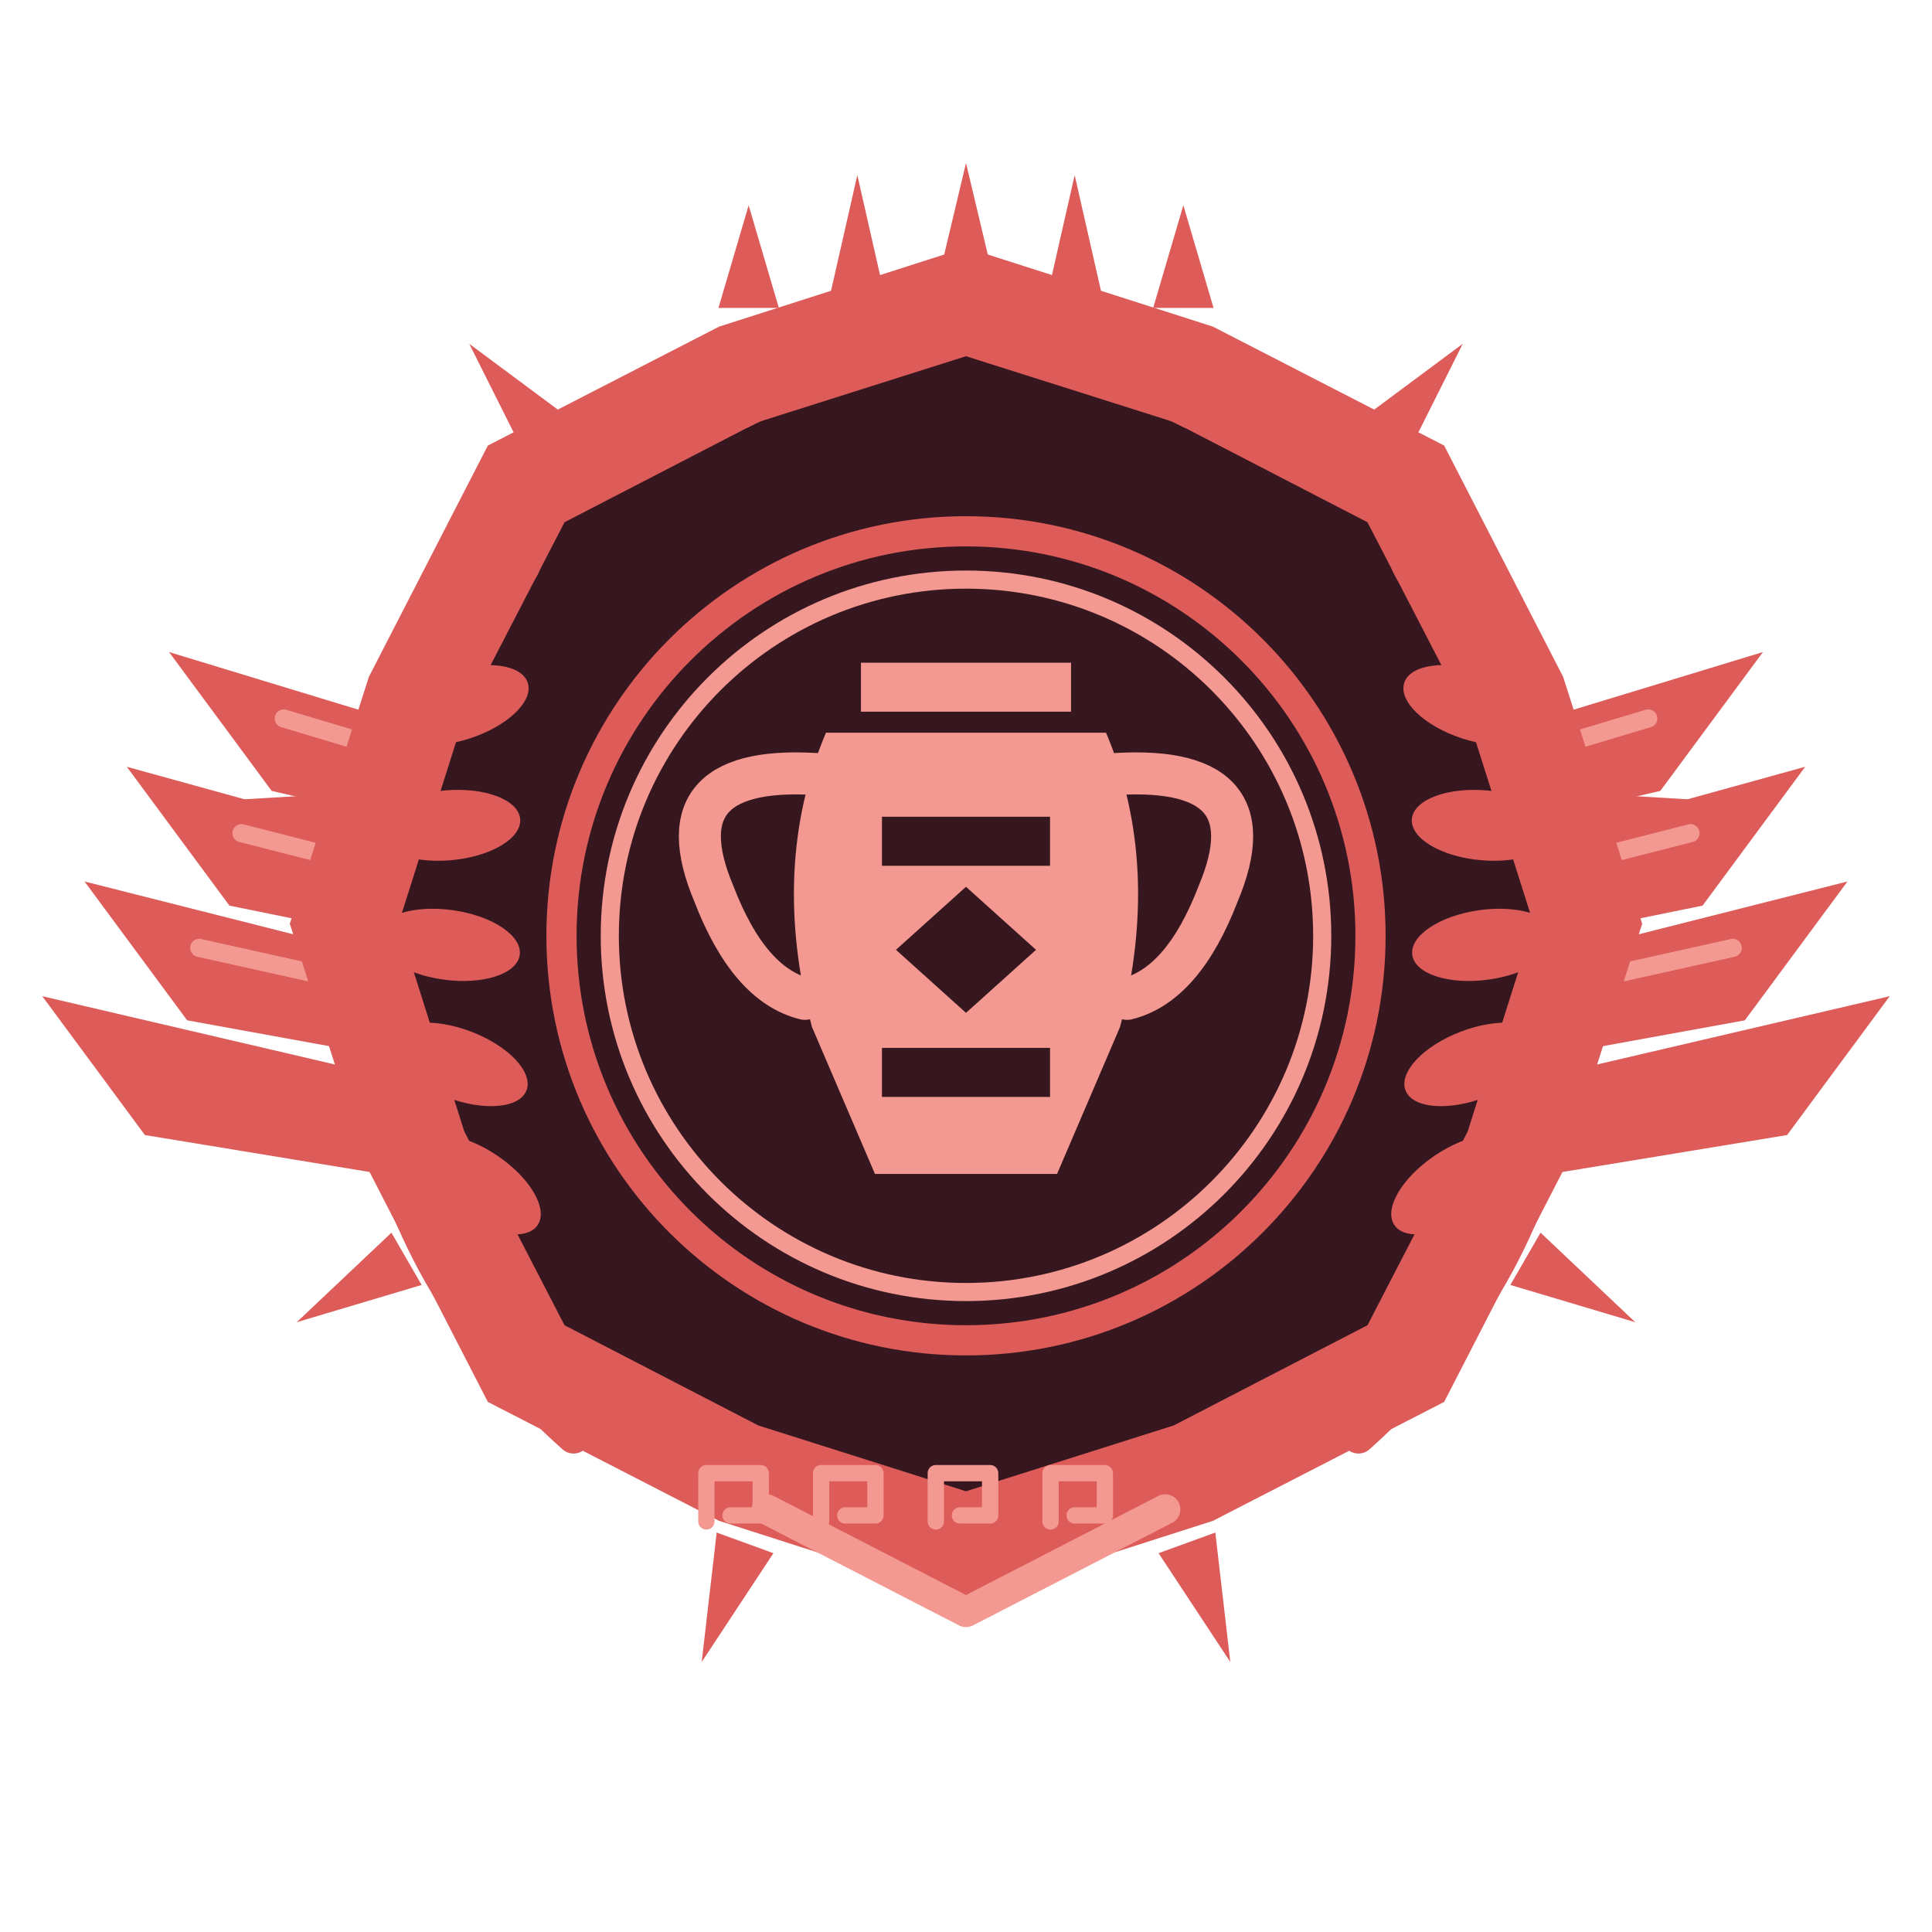
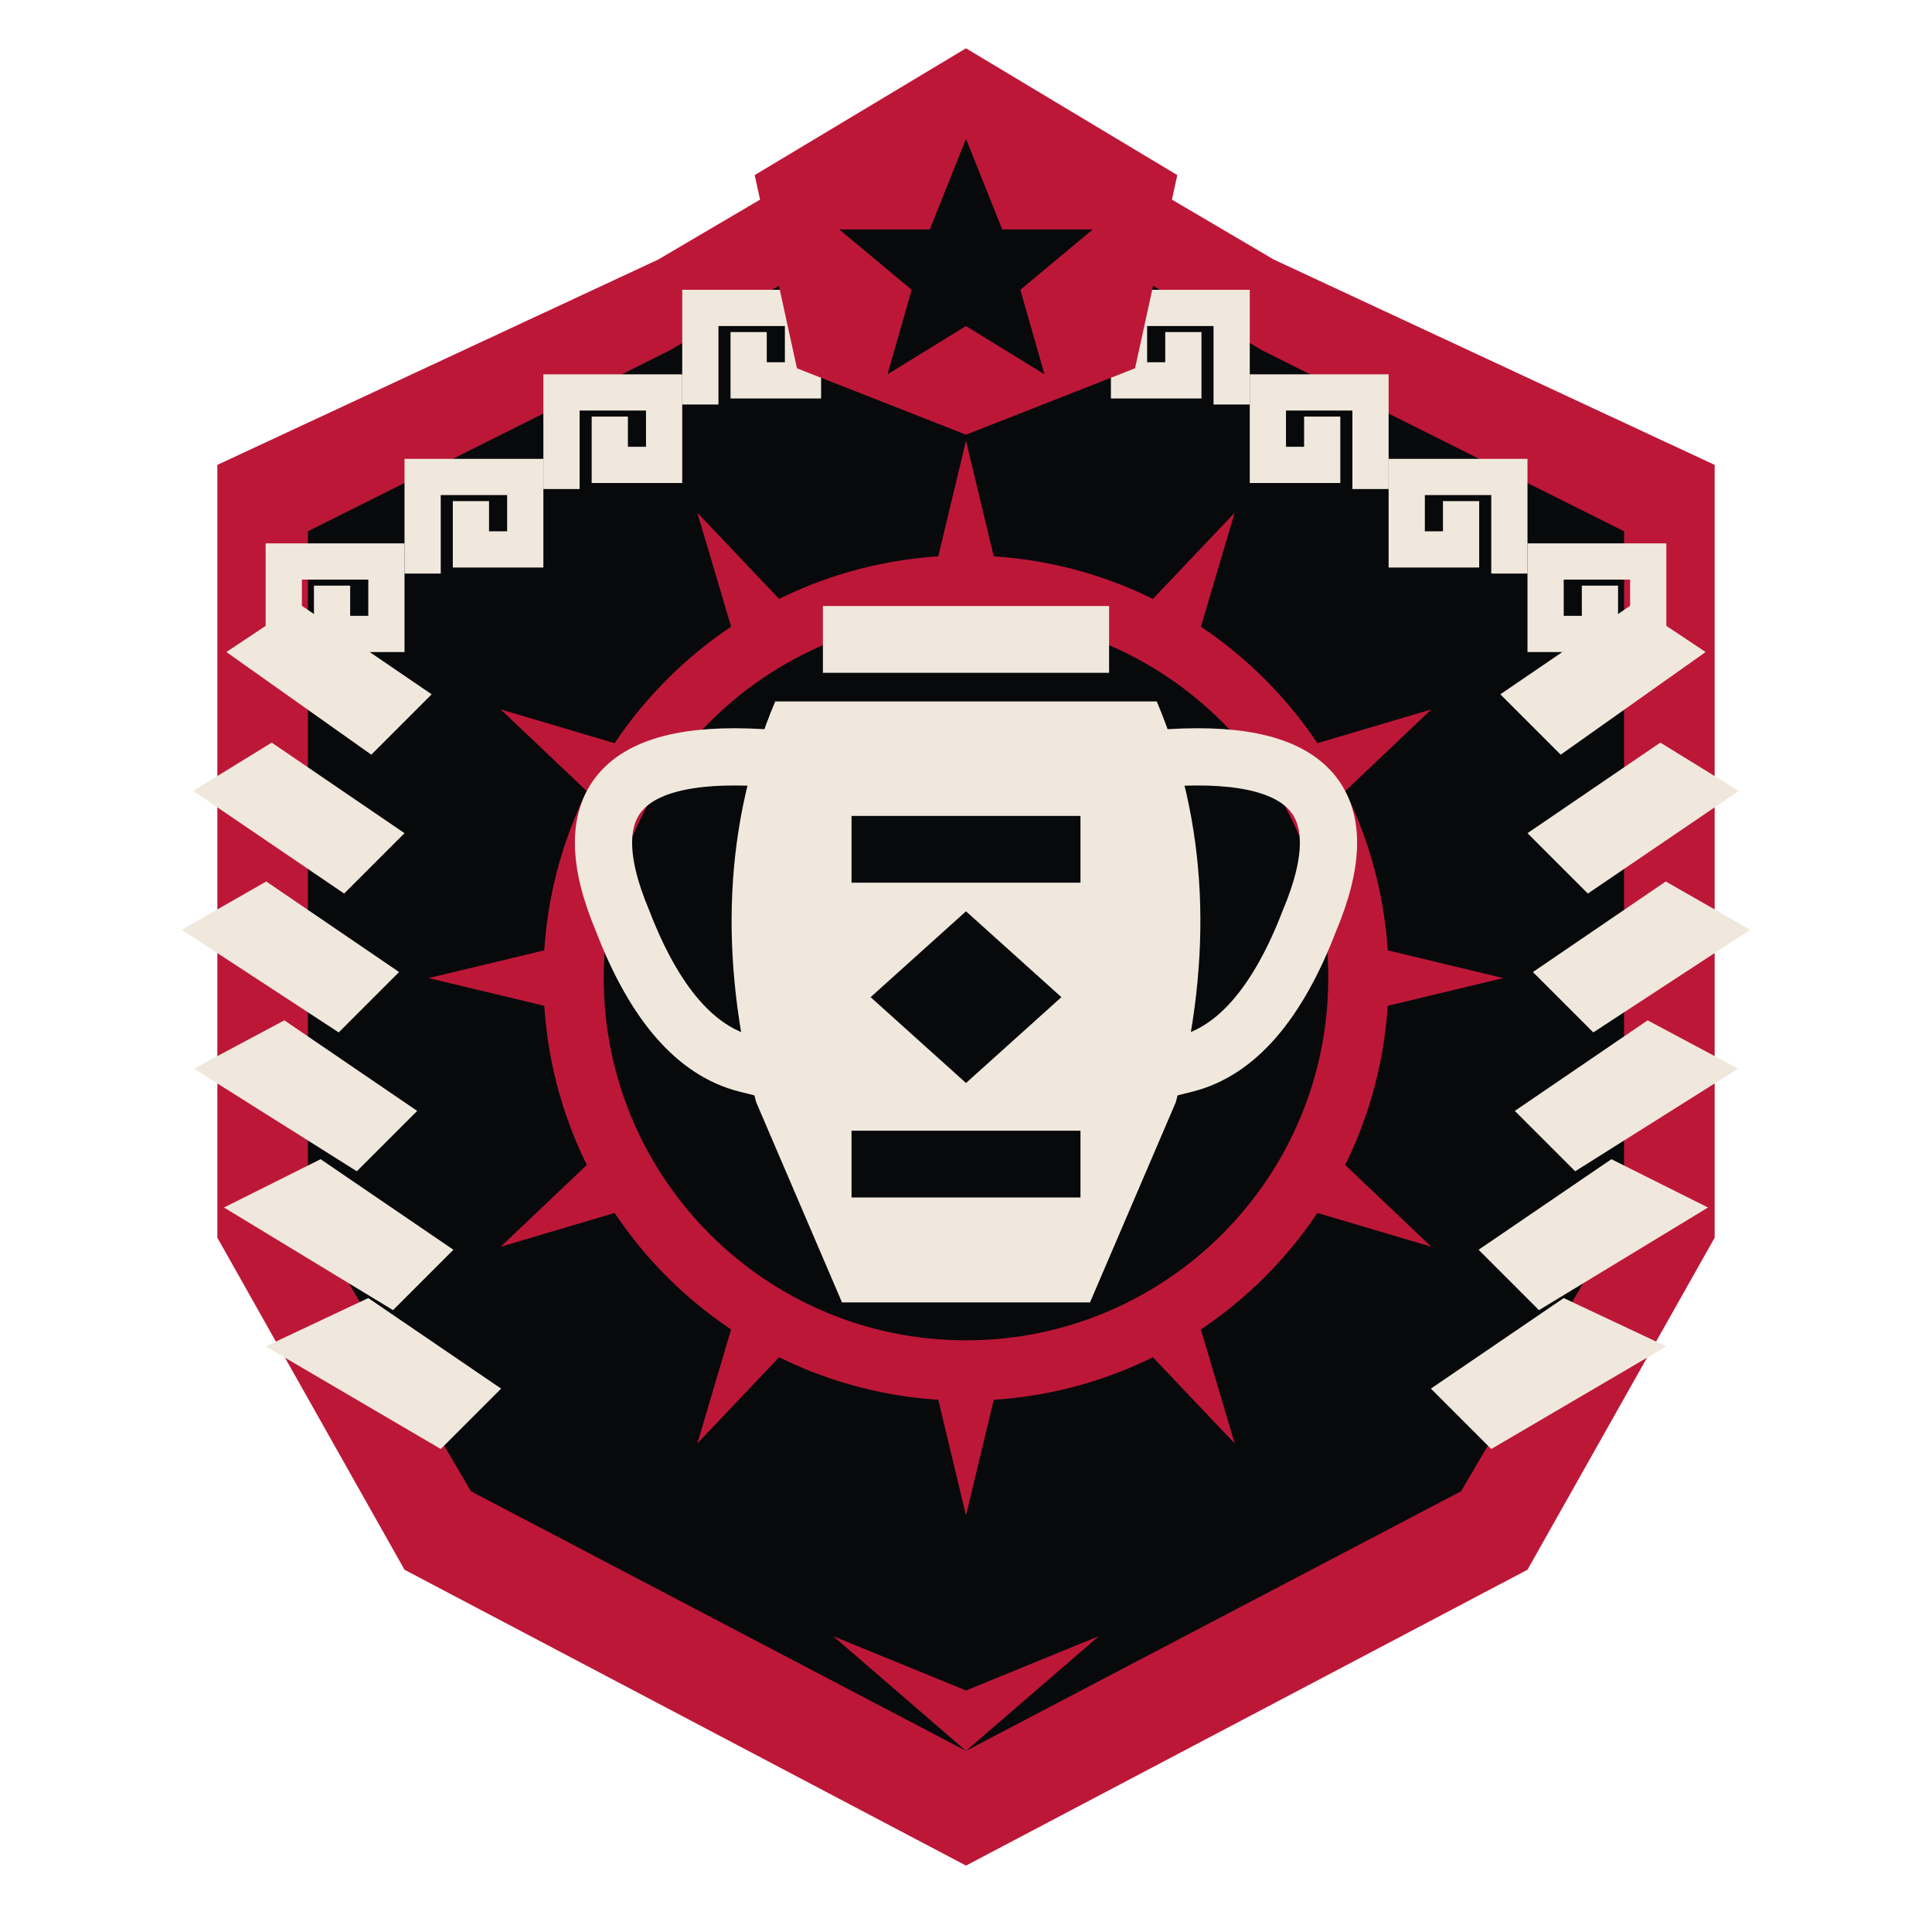
<svg xmlns="http://www.w3.org/2000/svg" width="320" height="320" viewBox="0 0 320 320">
-   <g stroke-linejoin="round" stroke-linecap="round">
-     <g>
-       <path d="M155 48L160 27L165 48Z" fill="#dd5c59" transform="rotate(0.0 160 155)" />
-       <path d="M155 48L160 27L165 48Z" fill="#dd5c59" transform="rotate(40.0 160 155)" />
-       <path d="M155 48L160 27L165 48Z" fill="#dd5c59" transform="rotate(80.0 160 155)" />
-       <path d="M155 48L160 27L165 48Z" fill="#dd5c59" transform="rotate(120.0 160 155)" />
-       <path d="M155 48L160 27L165 48Z" fill="#dd5c59" transform="rotate(160.0 160 155)" />
-       <path d="M155 48L160 27L165 48Z" fill="#dd5c59" transform="rotate(200.0 160 155)" />
-       <path d="M155 48L160 27L165 48Z" fill="#dd5c59" transform="rotate(240.0 160 155)" />
-       <path d="M155 48L160 27L165 48Z" fill="#dd5c59" transform="rotate(280.0 160 155)" />
-       <path d="M155 48L160 27L165 48Z" fill="#dd5c59" transform="rotate(320.0 160 155)" />
+   <g stroke-linecap="square" stroke-linejoin="miter">
+     <path d="M160 13L211 43L284 77V205L253 260L160 309L67 260L36 205V77L109 43Z" fill="#bd1738" />
+     <path d="M160 29L209 58L269 88V201L242 247L160 290L78 247L51 201V88L111 58Z" fill="#08090b" />
+     <path d="M47 106v-13h17v12h-9v-5" fill="none" stroke="#f0e8dc" stroke-width="6" stroke-linecap="square" stroke-linejoin="miter" />
+     <path d="M70 92v-13h17v12h-9v-5" fill="none" stroke="#f0e8dc" stroke-width="6" stroke-linecap="square" stroke-linejoin="miter" />
+     <path d="M93 78v-13h17v12h-9v-5" fill="none" stroke="#f0e8dc" stroke-width="6" stroke-linecap="square" stroke-linejoin="miter" />
+     <path d="M116 64v-13h17v12h-9v-5" fill="none" stroke="#f0e8dc" stroke-width="6" stroke-linecap="square" stroke-linejoin="miter" />
+     <path d="M273 106v-13h-17v12h9v-5" fill="none" stroke="#f0e8dc" stroke-width="6" stroke-linecap="square" stroke-linejoin="miter" />
+     <path d="M250 92v-13h-17v12h9v-5" fill="none" stroke="#f0e8dc" stroke-width="6" stroke-linecap="square" stroke-linejoin="miter" />
+     <path d="M227 78v-13h-17v12h9v-5" fill="none" stroke="#f0e8dc" stroke-width="6" stroke-linecap="square" stroke-linejoin="miter" />
+     <path d="M204 64v-13h-17v12h9v-5" fill="none" stroke="#f0e8dc" stroke-width="6" stroke-linecap="square" stroke-linejoin="miter" />
+     <polygon transform="rotate(0 160 162)" points="160,73 154,98 166,98" fill="#bd1738" />
+     <polygon transform="rotate(30 160 162)" points="160,73 154,98 166,98" fill="#bd1738" />
+     <polygon transform="rotate(60 160 162)" points="160,73 154,98 166,98" fill="#bd1738" />
+     <polygon transform="rotate(90 160 162)" points="160,73 154,98 166,98" fill="#bd1738" />
+     <polygon transform="rotate(120 160 162)" points="160,73 154,98 166,98" fill="#bd1738" />
+     <polygon transform="rotate(150 160 162)" points="160,73 154,98 166,98" fill="#bd1738" />
+     <polygon transform="rotate(180 160 162)" points="160,73 154,98 166,98" fill="#bd1738" />
+     <polygon transform="rotate(210 160 162)" points="160,73 154,98 166,98" fill="#bd1738" />
+     <polygon transform="rotate(240 160 162)" points="160,73 154,98 166,98" fill="#bd1738" />
+     <polygon transform="rotate(270 160 162)" points="160,73 154,98 166,98" fill="#bd1738" />
+     <polygon transform="rotate(300 160 162)" points="160,73 154,98 166,98" fill="#bd1738" />
+     <polygon transform="rotate(330 160 162)" points="160,73 154,98 166,98" fill="#bd1738" />
+     <circle cx="160" cy="162" r="70" fill="#bd1738" />
+     <circle cx="160" cy="162" r="60" fill="#08090b" />
+     <g transform="translate(160 162) scale(1.58)">
+       <path d="M-15-39H15V-32H-15Z M-20-29Q-28-10-22 13L-13 34H13L22 13Q28-10 20-29Z" fill="#f0e8dc" />
+       <path d="M-20-23Q-44-25-36-6Q-31 7-23 9 M20-23Q44-25 36-6Q31 7 23 9" fill="none" stroke="#f0e8dc" stroke-width="6" />
+       <path d="M-12-17H12V-10H-12Z M-12 16H12V23H-12Z M0-7L10 2L0 11L-10 2Z" fill="#08090b" />
    </g>
-     <path d="M97 129L28 108L45 131L97 143Z" fill="#dd5c59" />
-     <path d="M87 131L47 119" fill="none" stroke="#f39991" stroke-width="3" />
-     <path d="M97 148L21 127L38 150L97 162Z" fill="#dd5c59" />
-     <path d="M87 150L40 138" fill="none" stroke="#f39991" stroke-width="3" />
-     <path d="M97 167L14 146L31 169L97 181Z" fill="#dd5c59" />
-     <path d="M87 169L33 157" fill="none" stroke="#f39991" stroke-width="3" />
-     <path d="M97 186L7 165L24 188L97 200Z" fill="#dd5c59" />
-     <path d="M223 129L292 108L275 131L223 143Z" fill="#dd5c59" />
-     <path d="M233 131L273 119" fill="none" stroke="#f39991" stroke-width="3" />
-     <path d="M223 148L299 127L282 150L223 162Z" fill="#dd5c59" />
-     <path d="M233 150L280 138" fill="none" stroke="#f39991" stroke-width="3" />
-     <path d="M223 167L306 146L289 169L223 181Z" fill="#dd5c59" />
-     <path d="M233 169L287 157" fill="none" stroke="#f39991" stroke-width="3" />
-     <path d="M223 186L313 165L296 188L223 200Z" fill="#dd5c59" />
-     <polygon points="160.0,41.0 200.9,54.1 239.2,73.8 258.9,112.1 272.0,153.0 258.9,193.9 239.2,232.2 200.9,251.9 160.0,265.0 119.1,251.9 80.8,232.2 61.1,193.9 48.0,153.0 61.1,112.1 80.8,73.8 119.1,54.1" fill="#dd5c59" />
-     <polygon points="160.0,59.0 194.4,69.9 226.5,86.5 243.1,118.6 254.0,153.0 243.1,187.4 226.5,219.5 194.4,236.1 160.0,247.0 125.6,236.1 93.5,219.5 76.9,187.4 66.0,153.0 76.9,118.6 93.5,86.5 125.6,69.9" fill="#37171f" />
-     <path d="M119.0 51L124.0 34L129.0 51Z" fill="#dd5c59" />
-     <path d="M137.0 51L142.0 29L147.0 51Z" fill="#dd5c59" />
-     <path d="M155.0 51L160.0 34L165.0 51Z" fill="#dd5c59" />
-     <path d="M173.0 51L178.0 29L183.0 51Z" fill="#dd5c59" />
-     <path d="M191.0 51L196.0 34L201.0 51Z" fill="#dd5c59" />
-     <path d="M123 69L160 51L197 69" stroke="#dd5c59" stroke-width="4" fill="none" />
-     <path d="M117 252v-8h9v7h-5" fill="none" stroke="#f39991" stroke-width="2.7" />
-     <path d="M136 252v-8h9v7h-5" fill="none" stroke="#f39991" stroke-width="2.7" />
-     <path d="M155 252v-8h9v7h-5" fill="none" stroke="#f39991" stroke-width="2.7" />
-     <path d="M174 252v-8h9v7h-5" fill="none" stroke="#f39991" stroke-width="2.7" />
-     <path d="M95 238Q40 189 72 103" stroke="#dd5c59" stroke-width="5.5" fill="none" />
-     <ellipse cx="83.0" cy="216.0" rx="12" ry="5.8" fill="#dd5c59" transform="rotate(47 83.0 216.0)" />
-     <ellipse cx="79.1" cy="196.2" rx="12" ry="5.8" fill="#dd5c59" transform="rotate(34 79.1 196.2)" />
-     <ellipse cx="76.0" cy="176.3" rx="12" ry="5.8" fill="#dd5c59" transform="rotate(21 76.0 176.3)" />
-     <ellipse cx="74.2" cy="156.5" rx="12" ry="5.8" fill="#dd5c59" transform="rotate(8 74.2 156.5)" />
-     <ellipse cx="74.2" cy="136.7" rx="12" ry="5.8" fill="#dd5c59" transform="rotate(-5 74.2 136.7)" />
-     <ellipse cx="76.0" cy="116.8" rx="12" ry="5.8" fill="#dd5c59" transform="rotate(-18 76.0 116.8)" />
-     <ellipse cx="79.1" cy="97.0" rx="12" ry="5.8" fill="#dd5c59" transform="rotate(-31 79.1 97.0)" />
-     <path d="M225 238Q280 189 248 103" stroke="#dd5c59" stroke-width="5.5" fill="none" />
-     <ellipse cx="237.0" cy="216.0" rx="12" ry="5.8" fill="#dd5c59" transform="rotate(-47 237.0 216.0)" />
-     <ellipse cx="240.9" cy="196.2" rx="12" ry="5.8" fill="#dd5c59" transform="rotate(-34 240.9 196.2)" />
-     <ellipse cx="244.0" cy="176.3" rx="12" ry="5.8" fill="#dd5c59" transform="rotate(-21 244.0 176.3)" />
-     <ellipse cx="245.8" cy="156.5" rx="12" ry="5.8" fill="#dd5c59" transform="rotate(-8 245.8 156.5)" />
-     <ellipse cx="245.8" cy="136.7" rx="12" ry="5.8" fill="#dd5c59" transform="rotate(5 245.8 136.7)" />
-     <ellipse cx="244.0" cy="116.8" rx="12" ry="5.8" fill="#dd5c59" transform="rotate(18 244.0 116.8)" />
-     <ellipse cx="240.9" cy="97.0" rx="12" ry="5.8" fill="#dd5c59" transform="rotate(31 240.9 97.0)" />
-     <circle cx="160" cy="155" r="67" fill="#37171f" stroke="#dd5c59" stroke-width="5" />
-     <circle cx="160" cy="155" r="59" fill="none" stroke="#f39991" stroke-width="3" />
-     <g transform="translate(160 155) scale(1.16)">
-       <path d="M-15-39H15V-32H-15Z M-20-29Q-28-10-22 13L-13 34H13L22 13Q28-10 20-29Z" fill="#f39991" />
-       <path d="M-20-23Q-44-25-36-6Q-31 7-23 9 M20-23Q44-25 36-6Q31 7 23 9" fill="none" stroke="#f39991" stroke-width="6" />
-       <path d="M-12-17H12V-10H-12Z M-12 16H12V23H-12Z M0-7L10 2L0 11L-10 2Z" fill="#37171f" />
-     </g>
-     <path d="M127 250L160 267L193 250" fill="none" stroke="#f39991" stroke-width="5" />
+     <polygon points="73.0,240 44.0,223 61.0,215 83.0,230" fill="#f0e8dc" />
+     <polygon points="65.1,217 37.1,200 53.1,192 75.1,207" fill="#f0e8dc" />
+     <polygon points="59.1,194 32.1,177 47.1,169 69.1,184" fill="#f0e8dc" />
+     <polygon points="56.1,171 30.1,154 44.1,146 66.1,161" fill="#f0e8dc" />
+     <polygon points="57.0,148 32.0,131 45.0,123 67.0,138" fill="#f0e8dc" />
+     <polygon points="61.5,125 37.5,108 49.5,100 71.5,115" fill="#f0e8dc" />
+     <polygon points="247.0,240 276.0,223 259.0,215 237.0,230" fill="#f0e8dc" />
+     <polygon points="254.9,217 282.9,200 266.9,192 244.9,207" fill="#f0e8dc" />
+     <polygon points="260.9,194 287.9,177 272.9,169 250.9,184" fill="#f0e8dc" />
+     <polygon points="263.9,171 289.9,154 275.9,146 253.9,161" fill="#f0e8dc" />
+     <polygon points="263.0,148 288.0,131 275.0,123 253.0,138" fill="#f0e8dc" />
+     <polygon points="258.5,125 282.5,108 270.5,100 248.5,115" fill="#f0e8dc" />
+     <path d="M125 29L160 8L195 29L188 61L160 72L132 61Z" fill="#bd1738" />
+     <path d="M160 23L166 38L181 38L169 48L173 62L160 54L147 62L151 48L139 38L154 38Z" fill="#08090b" />
+     <path d="M138 271L160 290L182 271L160 280Z" fill="#bd1738" />
  </g>
</svg>
